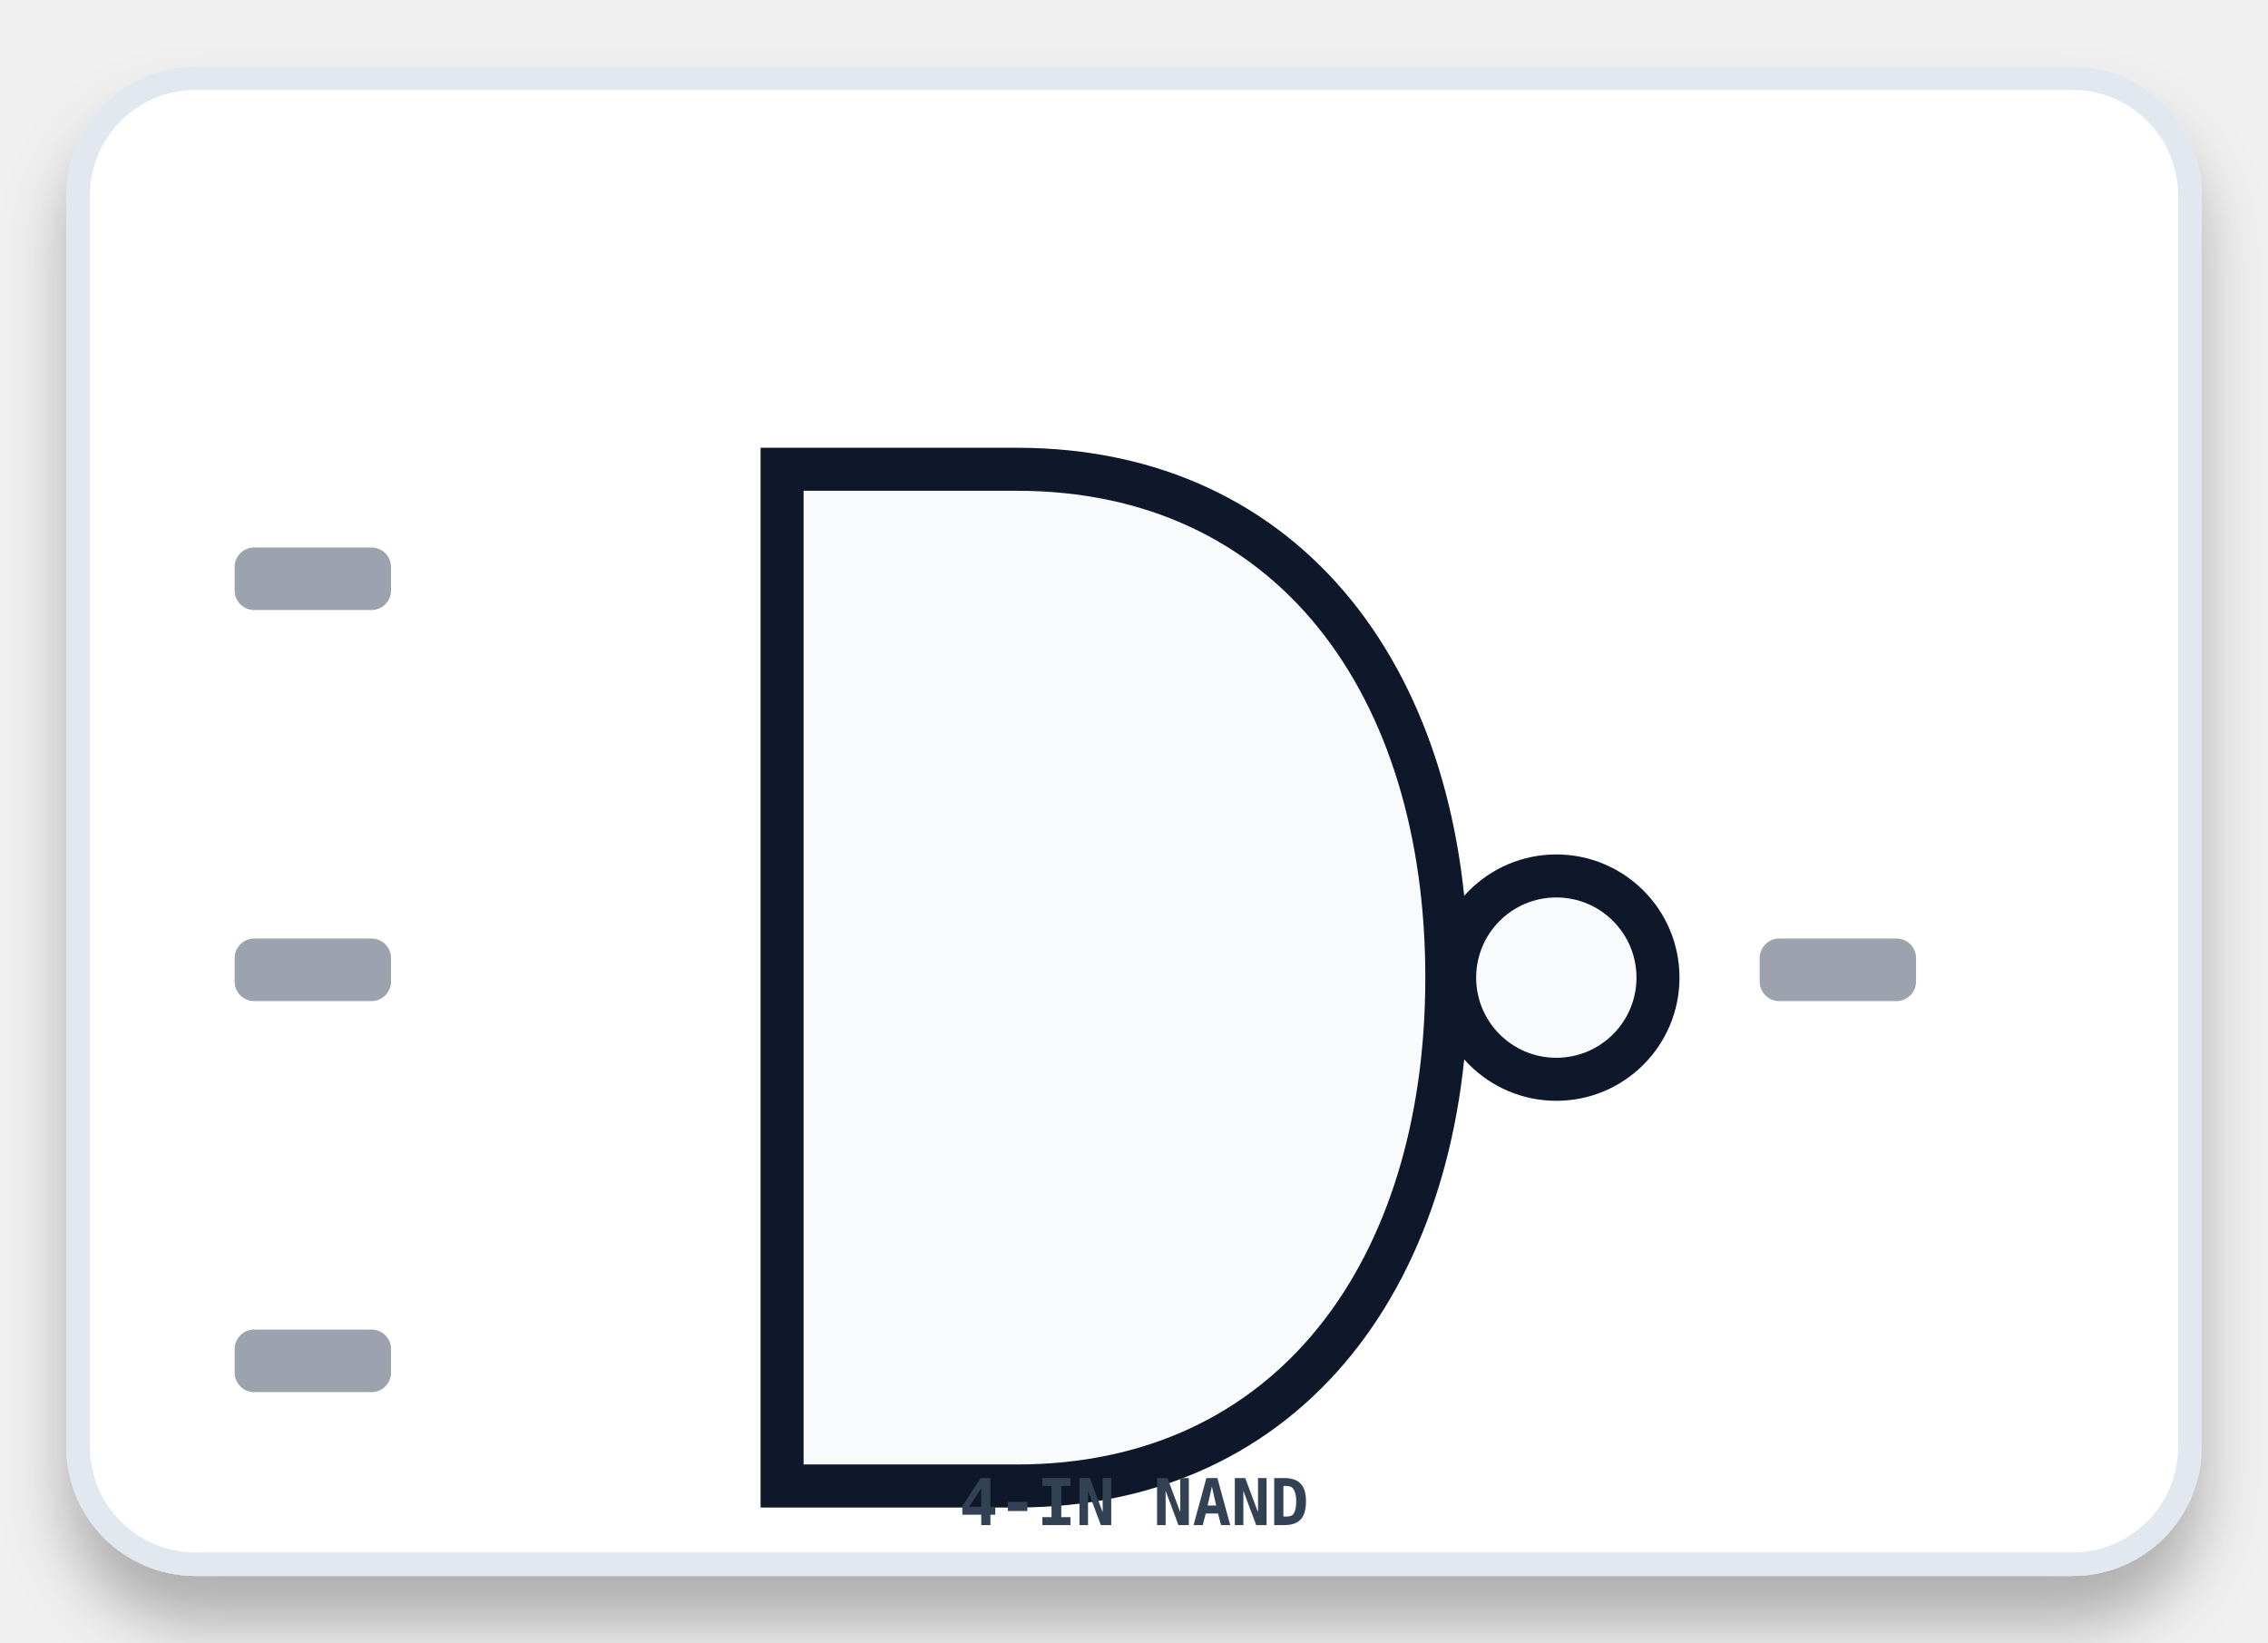
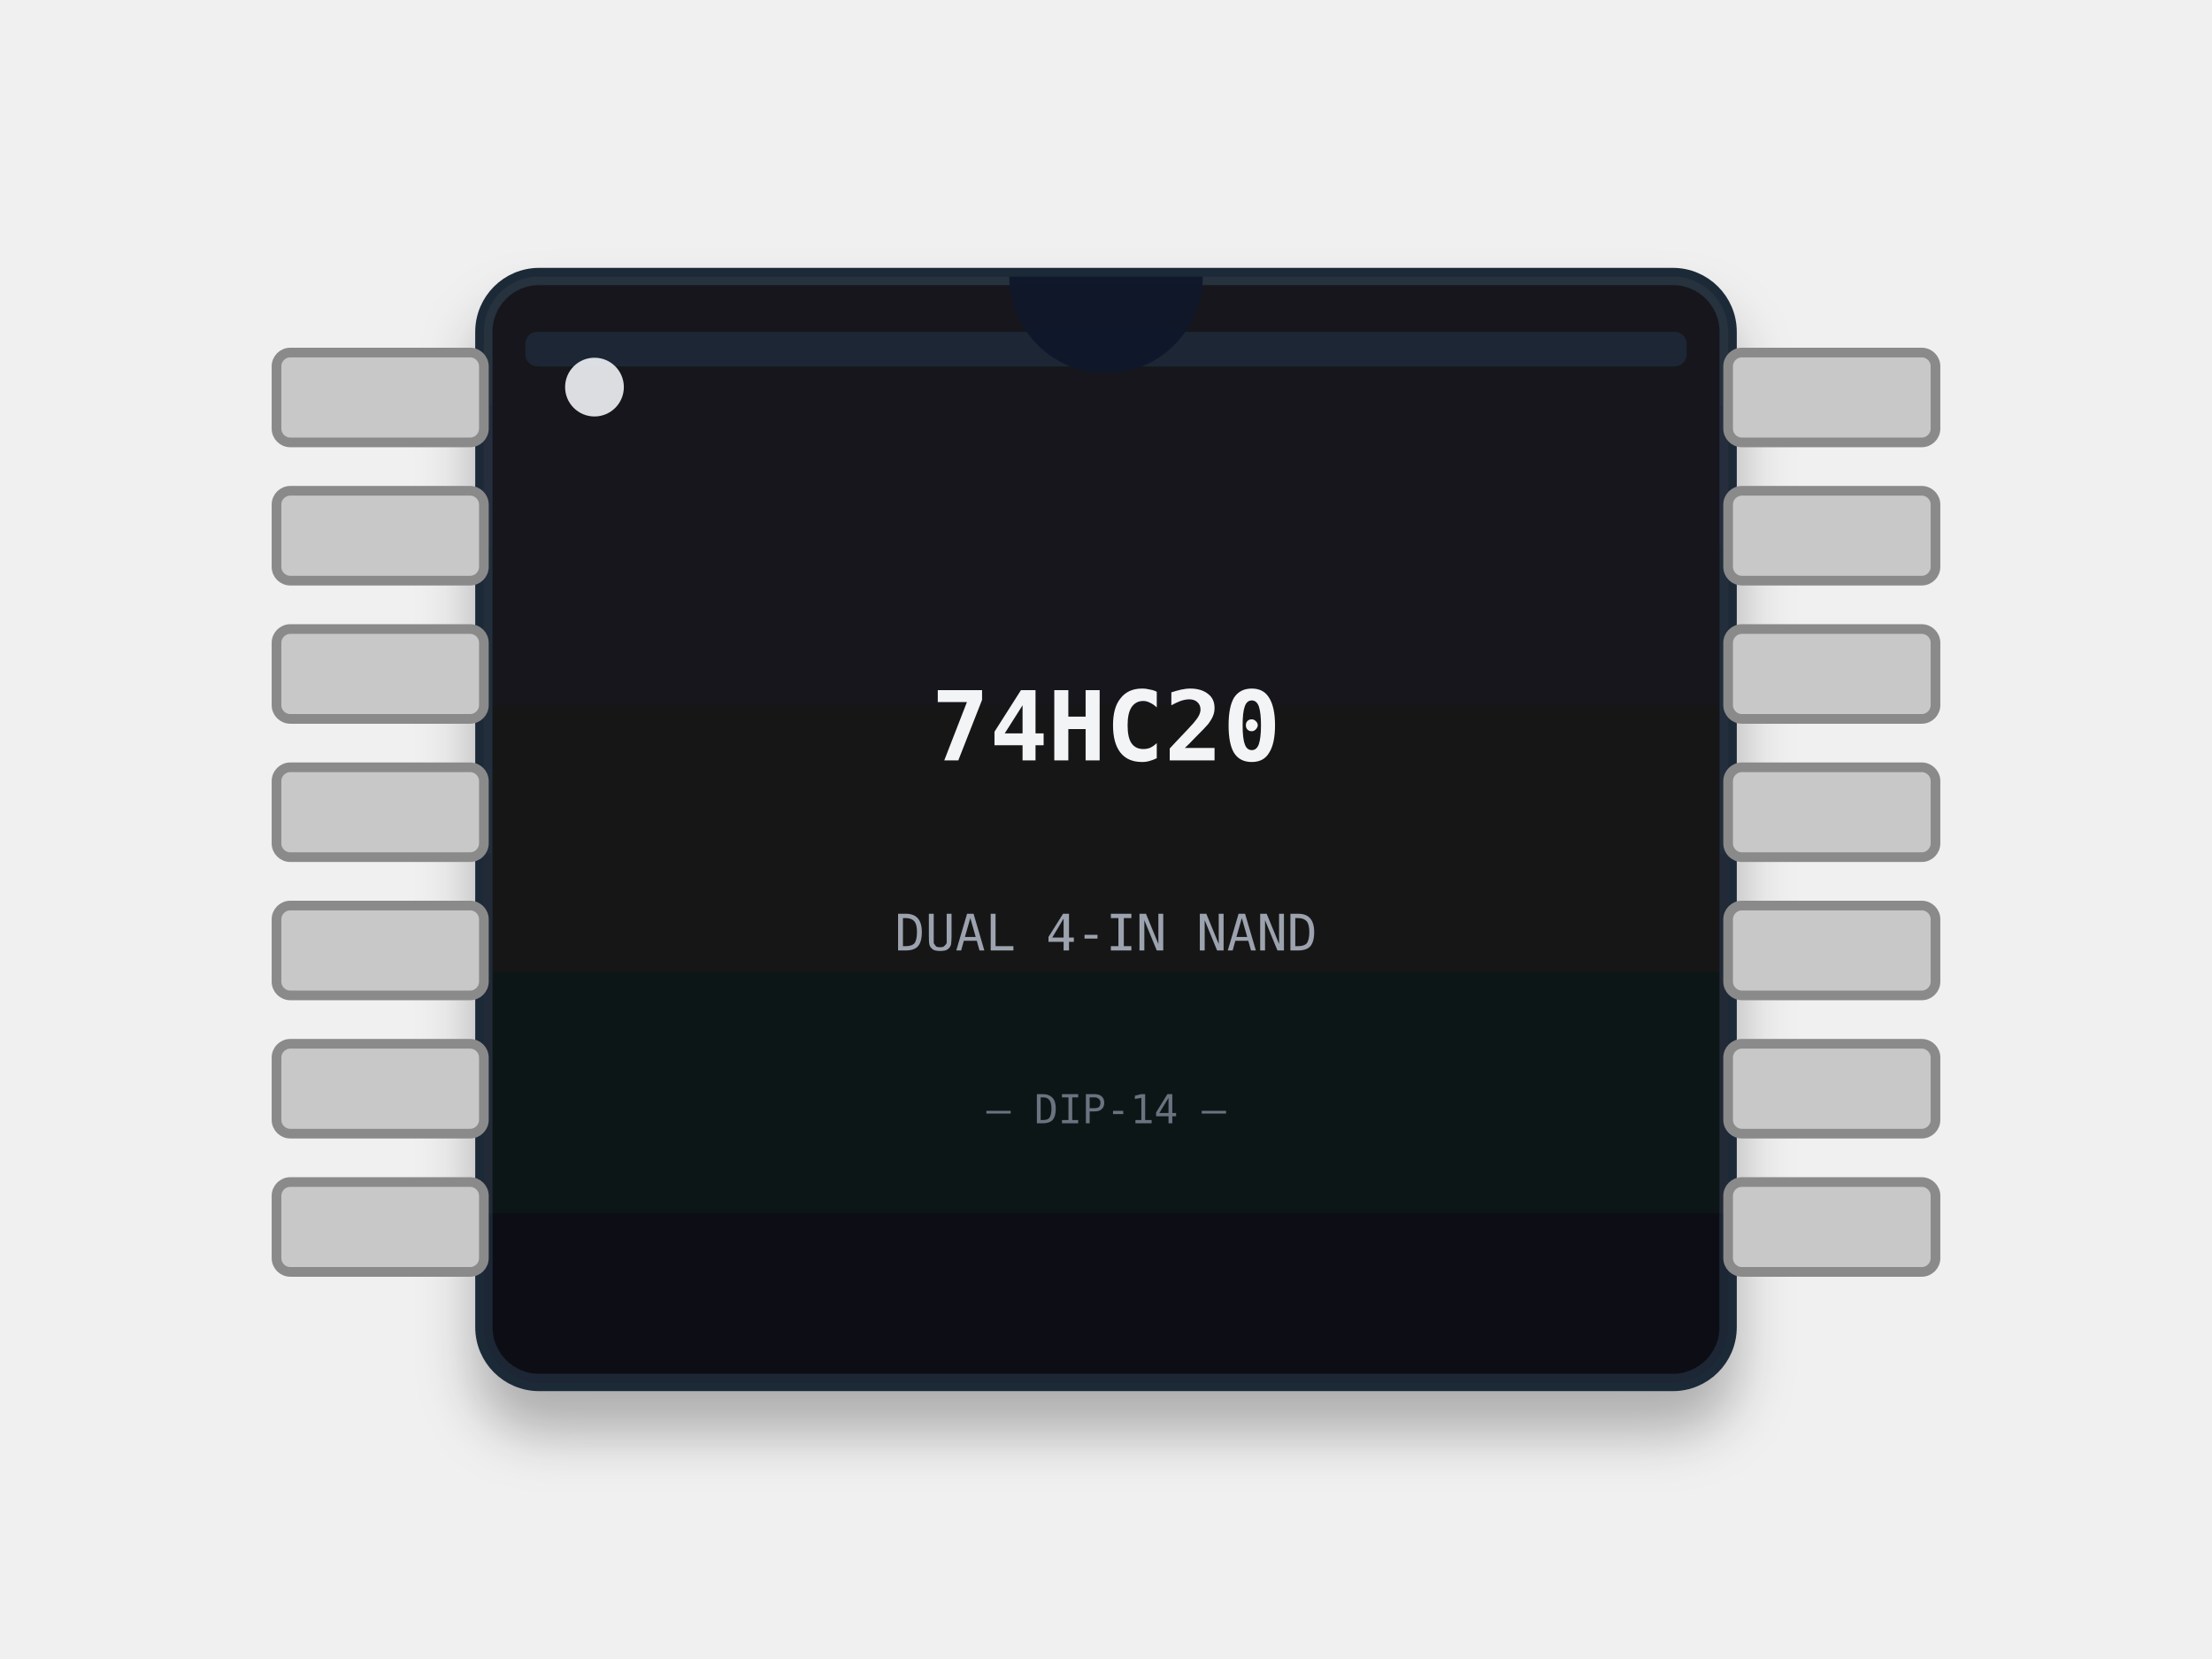
- <svg xmlns="http://www.w3.org/2000/svg" width="58" height="42" viewBox="0 0 58 42">
+ <svg xmlns="http://www.w3.org/2000/svg" width="64" height="48" viewBox="0 0 64 48">
  <defs>
    <linearGradient id="bodyGrad" x1="0" y1="0" x2="0" y2="1">
      <stop offset="0%" stop-color="#ffffff" stop-opacity="0.18" />
      <stop offset="100%" stop-color="#000000" stop-opacity="0.22" />
    </linearGradient>
-     <linearGradient id="leadGrad" x1="0" y1="0" x2="1" y2="0">
-       <stop offset="0%" stop-color="#8a8a8a" />
-       <stop offset="50%" stop-color="#e0e0e0" />
-       <stop offset="100%" stop-color="#9a9a9a" />
-     </linearGradient>
    <filter id="softShadow" x="-20%" y="-20%" width="140%" height="140%">
      <feDropShadow dx="0" dy="1.2" stdDeviation="0.8" flood-color="#000" flood-opacity="0.28" />
    </filter>
  </defs>
-   <rect x="2" y="2" width="54" height="38" rx="3" fill="#ffffff" stroke="#e2e8f0" stroke-width="0.6" filter="url(#softShadow)" />
-   <g transform="translate(6 4)">
-     <path d="M14 8 H20 C27 8 31 13.5 31 21 C31 28.5 27 34 20 34 H14 Z" fill="#f8fafc" stroke="#0f172a" stroke-width="1.1" />
-     <circle cx="33.8" cy="21" r="2.6" fill="#f8fafc" stroke="#0f172a" stroke-width="1.1" />
-     <rect x="0" y="10" width="4" height="1.6" rx="0.5" fill="#9ca3af" />
-     <rect x="0" y="20" width="4" height="1.6" rx="0.5" fill="#9ca3af" />
-     <rect x="0" y="30" width="4" height="1.6" rx="0.5" fill="#9ca3af" />
-     <rect x="39" y="20" width="4" height="1.6" rx="0.5" fill="#9ca3af" />
+   <g filter="url(#softShadow)">
+     <rect x="14.0" y="8.0" width="36" height="32" rx="1.6" fill="#0f1115" stroke="#1f2937" stroke-width="0.5" />
+     <rect x="14.0" y="8.0" width="36" height="32" rx="1.6" fill="url(#bodyGrad)" opacity="0.18" />
+     <rect x="15.2" y="9.6" width="33.6" height="1" rx="0.35" fill="#1f2937" opacity="0.9" />
  </g>
-   <text x="29" y="39" text-anchor="middle" font-family="monospace" font-size="1.65" font-weight="600" fill="#334155">4-IN NAND</text>
+   <rect x="8.0" y="10.2" width="6" height="2.6" rx="0.4" fill="#c8c8c8" stroke="#8a8a8a" stroke-width="0.28" />
+   <rect x="50.0" y="10.2" width="6" height="2.6" rx="0.4" fill="#c8c8c8" stroke="#8a8a8a" stroke-width="0.28" />
+   <rect x="8.0" y="14.2" width="6" height="2.6" rx="0.4" fill="#c8c8c8" stroke="#8a8a8a" stroke-width="0.28" />
+   <rect x="50.0" y="14.2" width="6" height="2.6" rx="0.4" fill="#c8c8c8" stroke="#8a8a8a" stroke-width="0.28" />
+   <rect x="8.0" y="18.2" width="6" height="2.6" rx="0.4" fill="#c8c8c8" stroke="#8a8a8a" stroke-width="0.28" />
+   <rect x="50.0" y="18.2" width="6" height="2.6" rx="0.4" fill="#c8c8c8" stroke="#8a8a8a" stroke-width="0.28" />
+   <rect x="8.0" y="22.2" width="6" height="2.6" rx="0.4" fill="#c8c8c8" stroke="#8a8a8a" stroke-width="0.28" />
+   <rect x="50.0" y="22.2" width="6" height="2.6" rx="0.4" fill="#c8c8c8" stroke="#8a8a8a" stroke-width="0.28" />
+   <rect x="8.0" y="26.2" width="6" height="2.6" rx="0.4" fill="#c8c8c8" stroke="#8a8a8a" stroke-width="0.28" />
+   <rect x="50.0" y="26.2" width="6" height="2.6" rx="0.4" fill="#c8c8c8" stroke="#8a8a8a" stroke-width="0.28" />
+   <rect x="8.0" y="30.2" width="6" height="2.6" rx="0.4" fill="#c8c8c8" stroke="#8a8a8a" stroke-width="0.28" />
+   <rect x="50.0" y="30.2" width="6" height="2.6" rx="0.4" fill="#c8c8c8" stroke="#8a8a8a" stroke-width="0.28" />
+   <rect x="8.0" y="34.2" width="6" height="2.6" rx="0.4" fill="#c8c8c8" stroke="#8a8a8a" stroke-width="0.28" />
+   <rect x="50.0" y="34.2" width="6" height="2.6" rx="0.4" fill="#c8c8c8" stroke="#8a8a8a" stroke-width="0.28" />
+   <path d="M29.2 8.0 A2.8 2.8 0 0 0 34.8 8.0 Z" fill="#0f172a" opacity="0.95" />
+   <circle cx="17.2" cy="11.2" r="0.85" fill="#e5e7eb" opacity="0.95" />
+   <text x="32.0" y="22.0" text-anchor="middle" font-family="monospace" font-size="2.8" font-weight="700" fill="#f3f4f6">74HC20</text>
+   <text x="32.0" y="27.5" text-anchor="middle" font-family="monospace" font-size="1.45" fill="#9ca3af">DUAL 4-IN NAND</text>
+   <text x="32.0" y="32.5" text-anchor="middle" font-family="monospace" font-size="1.15" fill="#6b7280">— DIP-14 —</text>
</svg>
